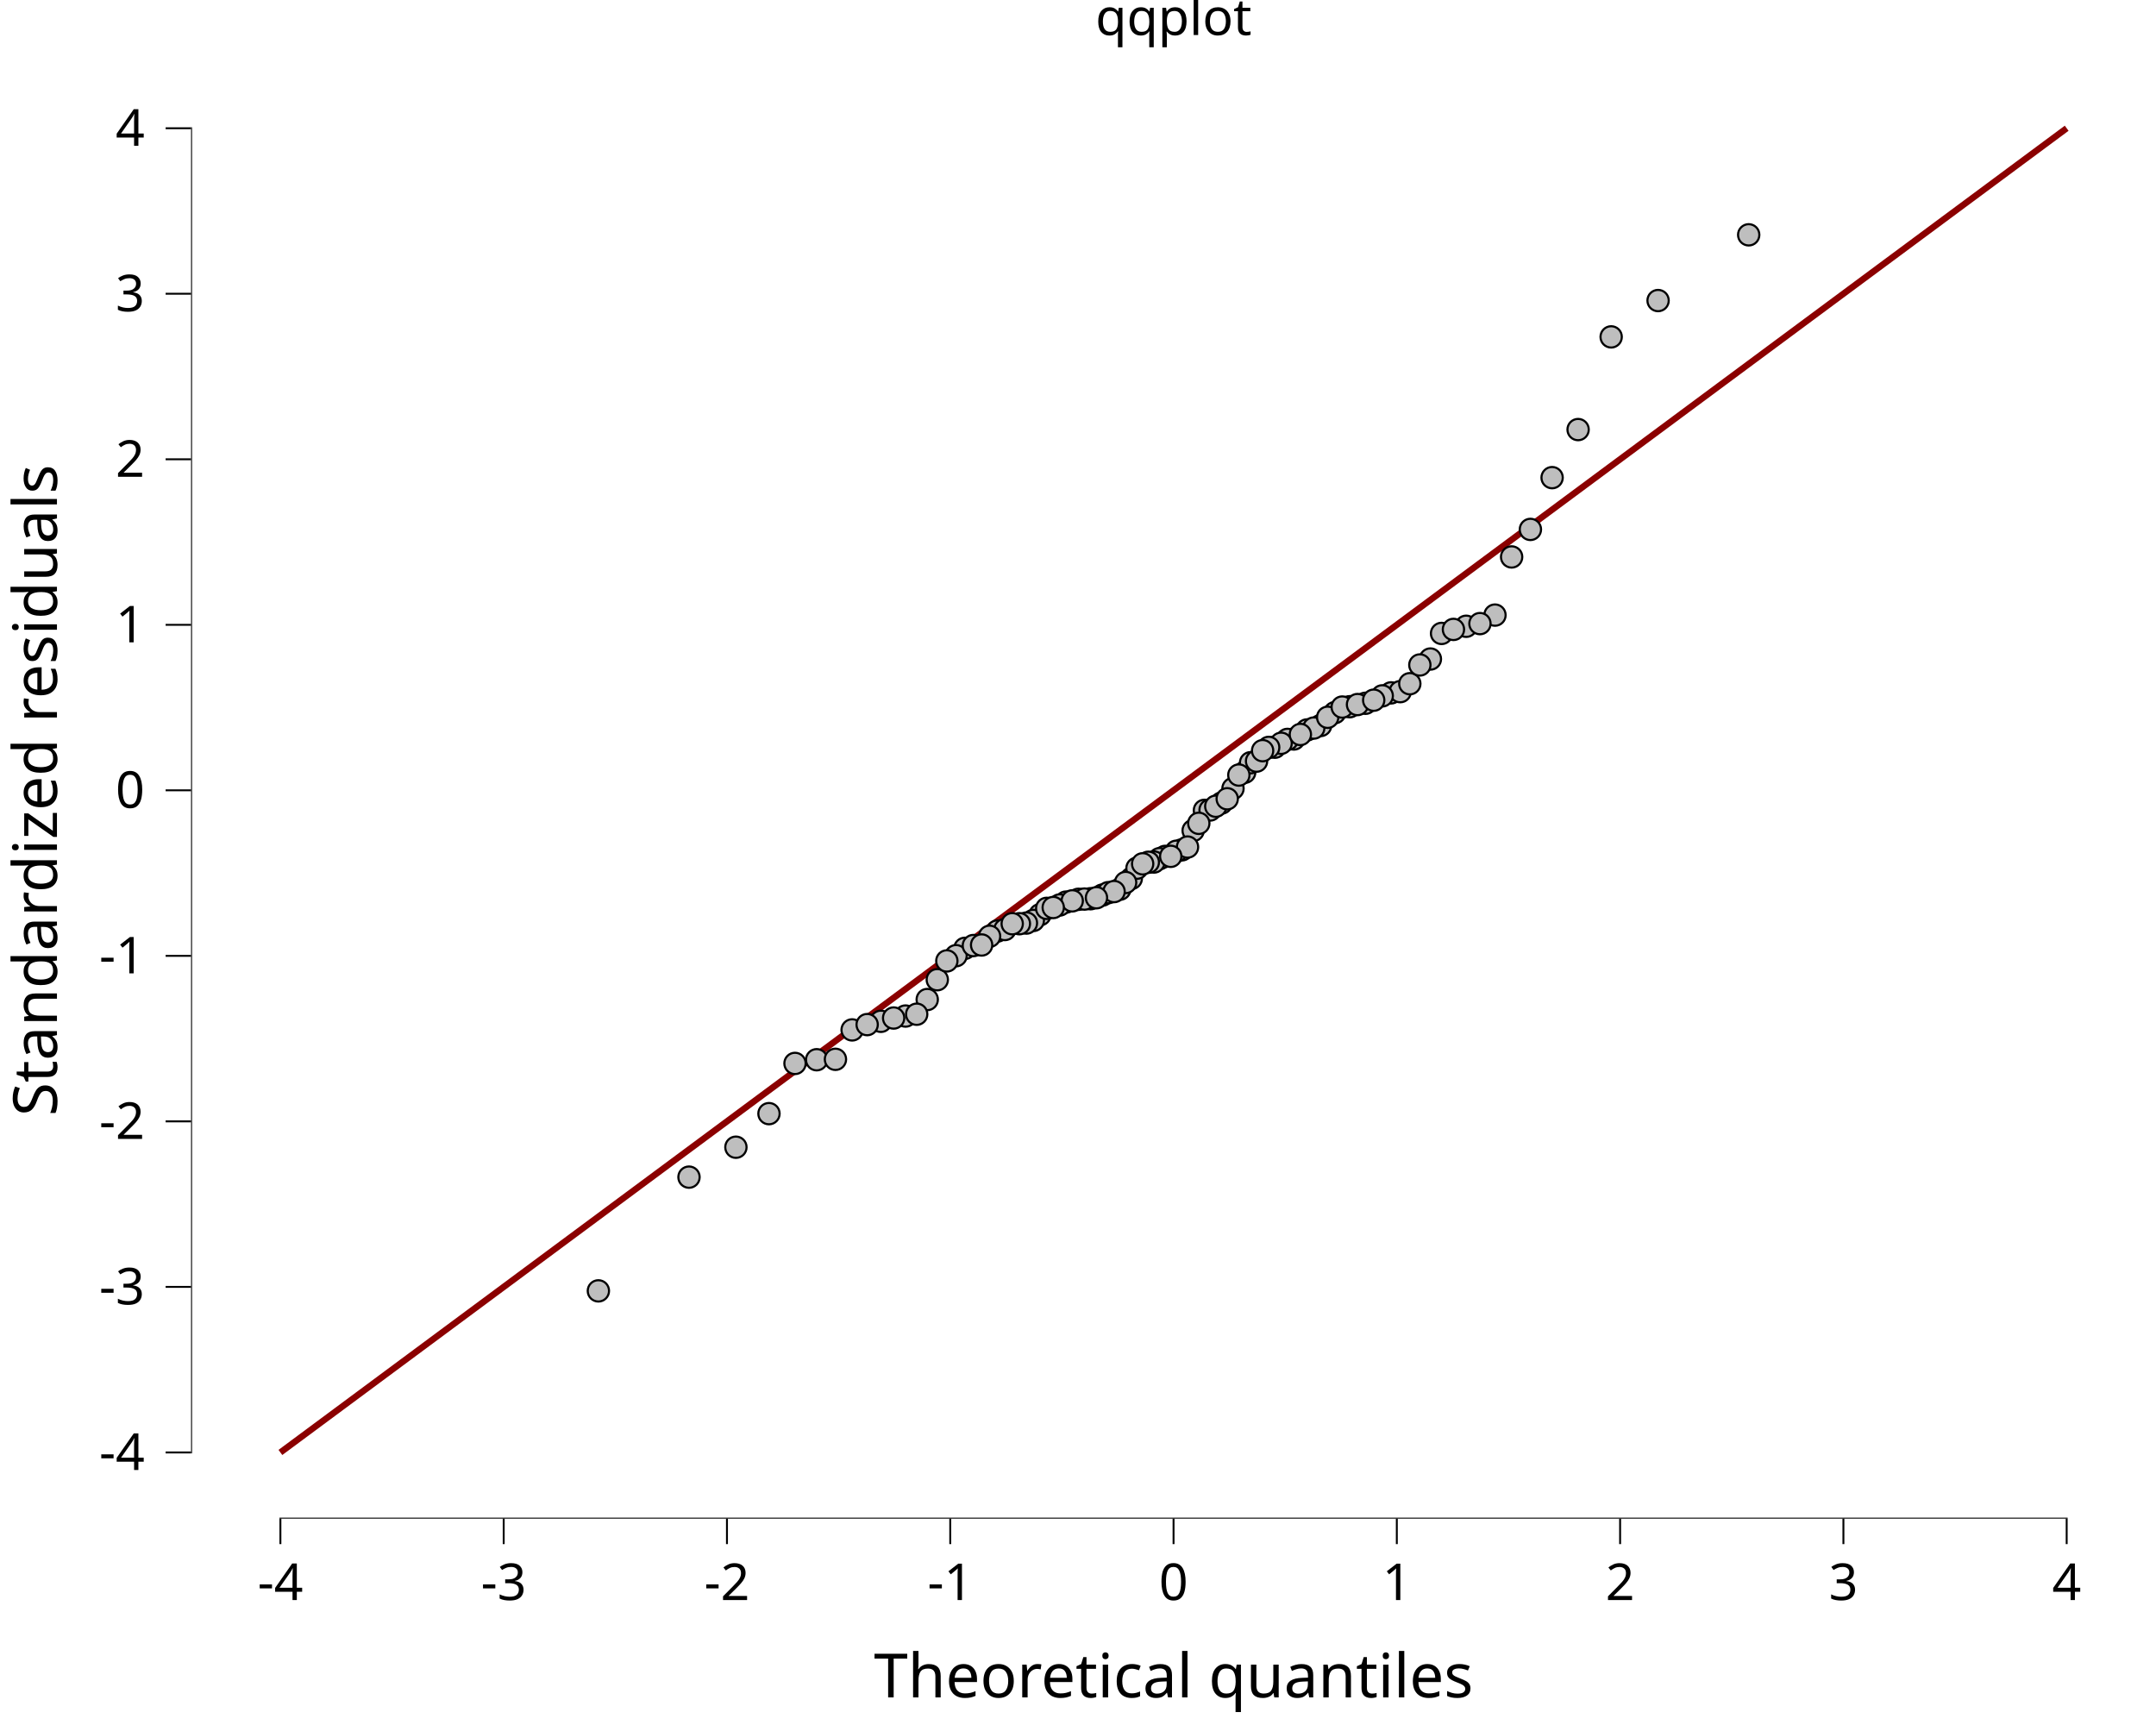
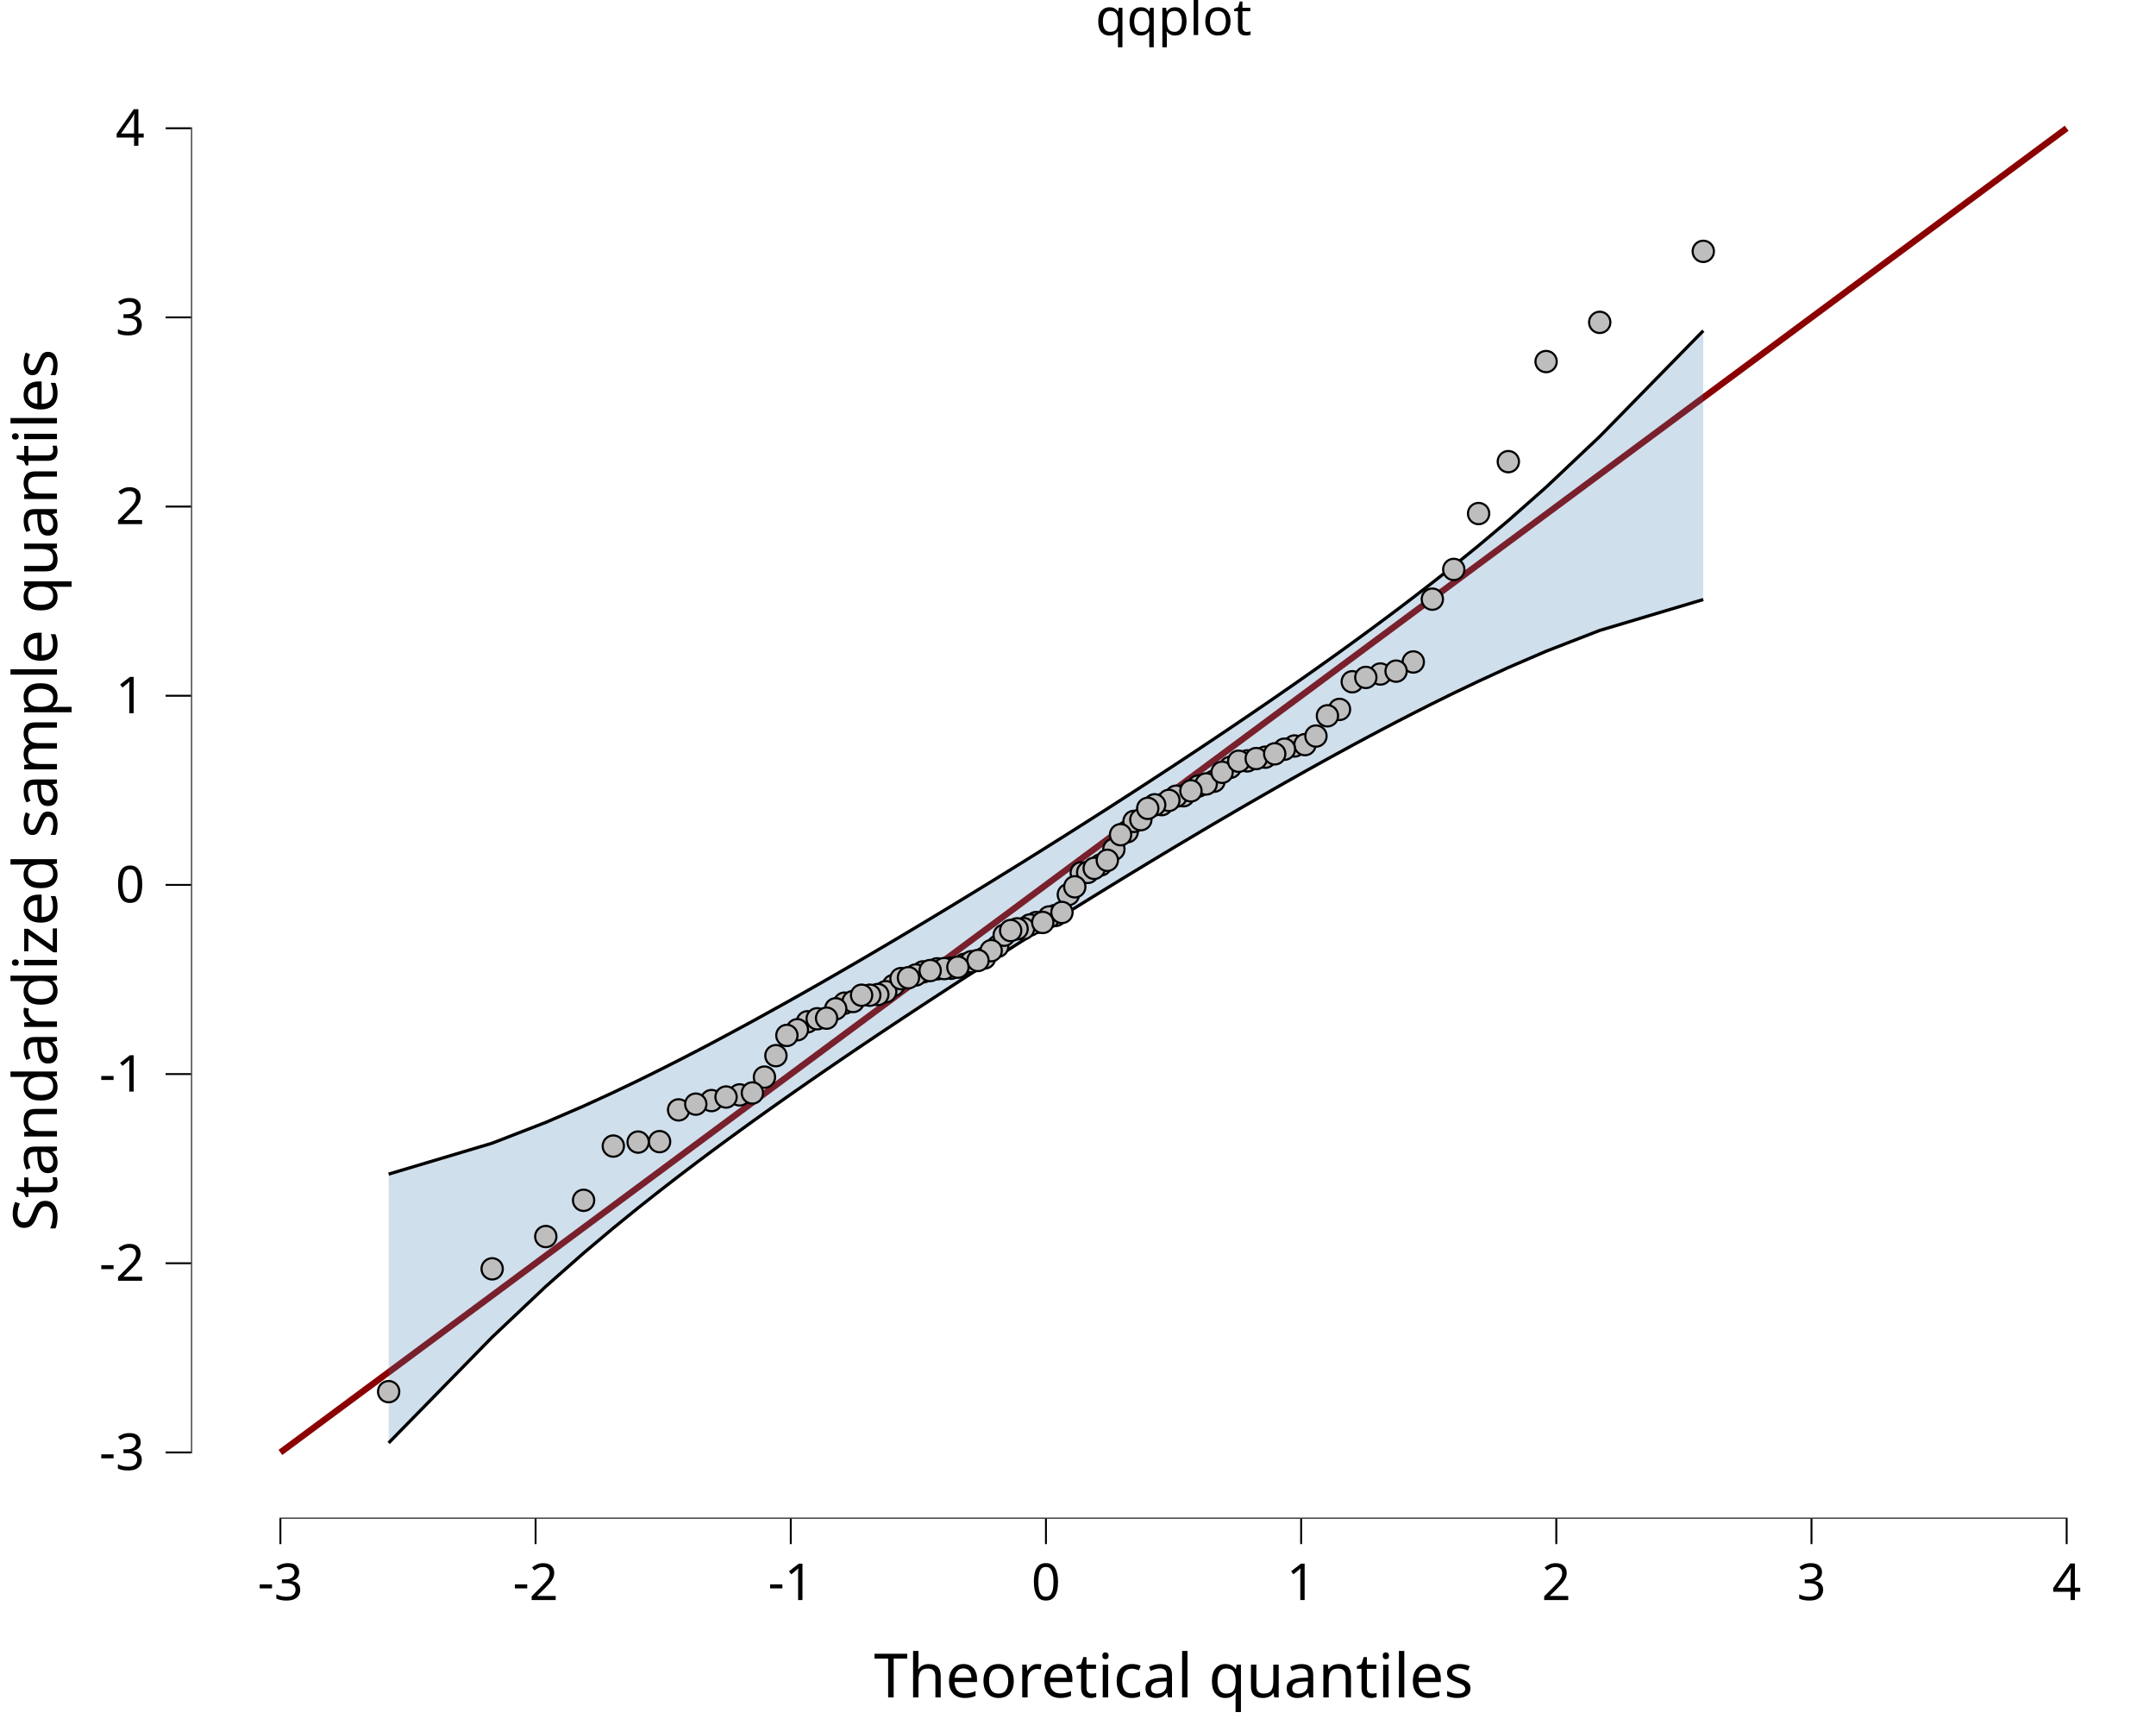
<svg xmlns="http://www.w3.org/2000/svg" class="svglite" data-engine-version="2.0" width="720.00pt" height="576.00pt" viewBox="0 0 720.00 576.00">
  <defs>
    <style type="text/css">
    .svglite line, .svglite polyline, .svglite polygon, .svglite path, .svglite rect, .svglite circle {
      fill: none;
      stroke: #000000;
      stroke-linecap: round;
      stroke-linejoin: round;
      stroke-miterlimit: 10.00;
    }
  </style>
  </defs>
  <rect width="100%" height="100%" style="stroke: none; fill: #FFFFFF;" />
  <defs>
    <clipPath id="cpMC4wMHw3MjAuMDB8MC4wMHw1NzYuMDA=">
      <rect x="0.00" y="0.00" width="720.00" height="576.00" />
    </clipPath>
  </defs>
  <g clip-path="url(#cpMC4wMHw3MjAuMDB8MC4wMHw1NzYuMDA=)">
    <rect x="0.00" y="0.00" width="720.00" height="576.00" style="stroke-width: 10.67; stroke: none;" />
  </g>
  <defs>
    <clipPath id="cpNjMuODF8NzIwLjAwfDIwLjcxfDUwNy4wOQ==">
      <rect x="63.81" y="20.71" width="656.19" height="486.39" />
    </clipPath>
  </defs>
  <g clip-path="url(#cpNjMuODF8NzIwLjAwfDIwLjcxfDUwNy4wOQ==)">
    <rect x="63.81" y="20.71" width="656.19" height="486.39" style="stroke-width: 10.67; stroke: none;" />
    <polyline points="93.64,484.99 690.17,42.82 " style="stroke-width: 2.13; stroke: #8B0000; stroke-linecap: butt;" />
-     <circle cx="489.63" cy="209.12" r="3.56" style="stroke-width: 0.71; fill: #BEBEBE;" />
-     <circle cx="256.80" cy="371.86" r="3.56" style="stroke-width: 0.71; fill: #BEBEBE;" />
-     <circle cx="511.08" cy="176.78" r="3.56" style="stroke-width: 0.71; fill: #BEBEBE;" />
-     <circle cx="481.41" cy="211.51" r="3.56" style="stroke-width: 0.71; fill: #BEBEBE;" />
-     <circle cx="377.80" cy="293.34" r="3.56" style="stroke-width: 0.71; fill: #BEBEBE;" />
-     <circle cx="302.40" cy="339.27" r="3.56" style="stroke-width: 0.71; fill: #BEBEBE;" />
-     <circle cx="364.18" cy="300.10" r="3.56" style="stroke-width: 0.71; fill: #BEBEBE;" />
-     <circle cx="347.33" cy="305.43" r="3.56" style="stroke-width: 0.71; fill: #BEBEBE;" />
-     <circle cx="432.09" cy="246.76" r="3.56" style="stroke-width: 0.71; fill: #BEBEBE;" />
-     <circle cx="355.99" cy="301.22" r="3.56" style="stroke-width: 0.71; fill: #BEBEBE;" />
-     <circle cx="436.48" cy="243.74" r="3.56" style="stroke-width: 0.71; fill: #BEBEBE;" />
-     <circle cx="456.01" cy="234.83" r="3.56" style="stroke-width: 0.71; fill: #BEBEBE;" />
-     <circle cx="322.22" cy="316.66" r="3.56" style="stroke-width: 0.71; fill: #BEBEBE;" />
-     <circle cx="389.10" cy="285.96" r="3.56" style="stroke-width: 0.71; fill: #BEBEBE;" />
-     <circle cx="230.09" cy="393.06" r="3.56" style="stroke-width: 0.71; fill: #BEBEBE;" />
-     <circle cx="368.15" cy="298.88" r="3.56" style="stroke-width: 0.71; fill: #BEBEBE;" />
-     <circle cx="464.54" cy="231.36" r="3.56" style="stroke-width: 0.71; fill: #BEBEBE;" />
-     <circle cx="441.03" cy="242.25" r="3.56" style="stroke-width: 0.71; fill: #BEBEBE;" />
-     <circle cx="309.65" cy="333.76" r="3.56" style="stroke-width: 0.71; fill: #BEBEBE;" />
-     <circle cx="499.25" cy="205.39" r="3.56" style="stroke-width: 0.71; fill: #BEBEBE;" />
-     <circle cx="333.06" cy="310.90" r="3.56" style="stroke-width: 0.71; fill: #BEBEBE;" />
-     <circle cx="394.71" cy="283.77" r="3.56" style="stroke-width: 0.71; fill: #BEBEBE;" />
-     <circle cx="415.67" cy="257.88" r="3.56" style="stroke-width: 0.71; fill: #BEBEBE;" />
-     <circle cx="411.76" cy="263.30" r="3.56" style="stroke-width: 0.71; fill: #BEBEBE;" />
-     <circle cx="538.05" cy="112.49" r="3.56" style="stroke-width: 0.71; fill: #BEBEBE;" />
-     <circle cx="373.98" cy="296.92" r="3.56" style="stroke-width: 0.71; fill: #BEBEBE;" />
-     <circle cx="379.70" cy="289.89" r="3.56" style="stroke-width: 0.71; fill: #BEBEBE;" />
-     <circle cx="284.57" cy="343.90" r="3.56" style="stroke-width: 0.71; fill: #BEBEBE;" />
-     <circle cx="450.75" cy="235.98" r="3.56" style="stroke-width: 0.71; fill: #BEBEBE;" />
-     <circle cx="429.94" cy="246.90" r="3.56" style="stroke-width: 0.71; fill: #BEBEBE;" />
-     <circle cx="294.18" cy="341.03" r="3.56" style="stroke-width: 0.71; fill: #BEBEBE;" />
-     <circle cx="392.84" cy="284.24" r="3.56" style="stroke-width: 0.71; fill: #BEBEBE;" />
-     <circle cx="477.68" cy="220.06" r="3.56" style="stroke-width: 0.71; fill: #BEBEBE;" />
-     <circle cx="467.61" cy="230.95" r="3.56" style="stroke-width: 0.71; fill: #BEBEBE;" />
-     <circle cx="375.90" cy="294.68" r="3.56" style="stroke-width: 0.71; fill: #BEBEBE;" />
-     <circle cx="470.81" cy="228.30" r="3.56" style="stroke-width: 0.71; fill: #BEBEBE;" />
-     <circle cx="398.46" cy="277.32" r="3.56" style="stroke-width: 0.71; fill: #BEBEBE;" />
-     <circle cx="504.81" cy="185.97" r="3.56" style="stroke-width: 0.71; fill: #BEBEBE;" />
-     <circle cx="396.58" cy="282.84" r="3.56" style="stroke-width: 0.71; fill: #BEBEBE;" />
-     <circle cx="370.10" cy="298.07" r="3.56" style="stroke-width: 0.71; fill: #BEBEBE;" />
-     <circle cx="353.87" cy="302.19" r="3.56" style="stroke-width: 0.71; fill: #BEBEBE;" />
-     <circle cx="289.59" cy="342.13" r="3.56" style="stroke-width: 0.71; fill: #BEBEBE;" />
-     <circle cx="345.08" cy="307.35" r="3.56" style="stroke-width: 0.71; fill: #BEBEBE;" />
-     <circle cx="335.58" cy="310.38" r="3.56" style="stroke-width: 0.71; fill: #BEBEBE;" />
-     <circle cx="319.27" cy="319.12" r="3.56" style="stroke-width: 0.71; fill: #BEBEBE;" />
-     <circle cx="494.23" cy="208.23" r="3.56" style="stroke-width: 0.71; fill: #BEBEBE;" />
-     <circle cx="372.05" cy="297.71" r="3.56" style="stroke-width: 0.71; fill: #BEBEBE;" />
-     <circle cx="445.78" cy="237.96" r="3.56" style="stroke-width: 0.71; fill: #BEBEBE;" />
-     <circle cx="199.83" cy="431.04" r="3.56" style="stroke-width: 0.71; fill: #BEBEBE;" />
-     <circle cx="417.64" cy="254.68" r="3.56" style="stroke-width: 0.71; fill: #BEBEBE;" />
-     <circle cx="360.13" cy="300.29" r="3.56" style="stroke-width: 0.71; fill: #BEBEBE;" />
-     <circle cx="265.49" cy="355.09" r="3.56" style="stroke-width: 0.71; fill: #BEBEBE;" />
-     <circle cx="474.16" cy="222.04" r="3.56" style="stroke-width: 0.71; fill: #BEBEBE;" />
-     <circle cx="387.23" cy="286.72" r="3.56" style="stroke-width: 0.71; fill: #BEBEBE;" />
-     <circle cx="583.98" cy="78.41" r="3.56" style="stroke-width: 0.71; fill: #BEBEBE;" />
-     <circle cx="362.16" cy="300.21" r="3.56" style="stroke-width: 0.71; fill: #BEBEBE;" />
-     <circle cx="425.74" cy="249.51" r="3.56" style="stroke-width: 0.71; fill: #BEBEBE;" />
-     <circle cx="413.71" cy="258.80" r="3.56" style="stroke-width: 0.71; fill: #BEBEBE;" />
-     <circle cx="407.92" cy="268.15" r="3.56" style="stroke-width: 0.71; fill: #BEBEBE;" />
-     <circle cx="427.83" cy="248.19" r="3.56" style="stroke-width: 0.71; fill: #BEBEBE;" />
-     <circle cx="485.38" cy="210.17" r="3.56" style="stroke-width: 0.71; fill: #BEBEBE;" />
-     <circle cx="298.43" cy="339.93" r="3.56" style="stroke-width: 0.71; fill: #BEBEBE;" />
-     <circle cx="272.73" cy="353.86" r="3.56" style="stroke-width: 0.71; fill: #BEBEBE;" />
-     <circle cx="527.01" cy="143.44" r="3.56" style="stroke-width: 0.71; fill: #BEBEBE;" />
-     <circle cx="438.73" cy="243.11" r="3.56" style="stroke-width: 0.71; fill: #BEBEBE;" />
-     <circle cx="313.01" cy="327.14" r="3.56" style="stroke-width: 0.71; fill: #BEBEBE;" />
-     <circle cx="518.33" cy="159.49" r="3.56" style="stroke-width: 0.71; fill: #BEBEBE;" />
-     <circle cx="419.63" cy="254.15" r="3.56" style="stroke-width: 0.71; fill: #BEBEBE;" />
-     <circle cx="358.07" cy="300.81" r="3.56" style="stroke-width: 0.71; fill: #BEBEBE;" />
-     <circle cx="461.60" cy="232.36" r="3.56" style="stroke-width: 0.71; fill: #BEBEBE;" />
-     <circle cx="330.47" cy="312.64" r="3.56" style="stroke-width: 0.71; fill: #BEBEBE;" />
-     <circle cx="342.78" cy="308.22" r="3.56" style="stroke-width: 0.71; fill: #BEBEBE;" />
-     <circle cx="402.22" cy="270.59" r="3.56" style="stroke-width: 0.71; fill: #BEBEBE;" />
-     <circle cx="325.06" cy="315.73" r="3.56" style="stroke-width: 0.71; fill: #BEBEBE;" />
-     <circle cx="245.76" cy="383.07" r="3.56" style="stroke-width: 0.71; fill: #BEBEBE;" />
-     <circle cx="443.38" cy="239.51" r="3.56" style="stroke-width: 0.71; fill: #BEBEBE;" />
-     <circle cx="349.55" cy="303.31" r="3.56" style="stroke-width: 0.71; fill: #BEBEBE;" />
-     <circle cx="448.24" cy="236.09" r="3.56" style="stroke-width: 0.71; fill: #BEBEBE;" />
-     <circle cx="306.13" cy="338.66" r="3.56" style="stroke-width: 0.71; fill: #BEBEBE;" />
-     <circle cx="423.68" cy="249.57" r="3.56" style="stroke-width: 0.71; fill: #BEBEBE;" />
-     <circle cx="327.81" cy="315.54" r="3.56" style="stroke-width: 0.71; fill: #BEBEBE;" />
-     <circle cx="453.34" cy="235.26" r="3.56" style="stroke-width: 0.71; fill: #BEBEBE;" />
-     <circle cx="553.72" cy="100.36" r="3.56" style="stroke-width: 0.71; fill: #BEBEBE;" />
-     <circle cx="404.11" cy="270.47" r="3.56" style="stroke-width: 0.71; fill: #BEBEBE;" />
-     <circle cx="340.43" cy="308.44" r="3.56" style="stroke-width: 0.71; fill: #BEBEBE;" />
-     <circle cx="406.01" cy="269.21" r="3.56" style="stroke-width: 0.71; fill: #BEBEBE;" />
-     <circle cx="421.65" cy="250.66" r="3.56" style="stroke-width: 0.71; fill: #BEBEBE;" />
-     <circle cx="400.34" cy="274.92" r="3.56" style="stroke-width: 0.71; fill: #BEBEBE;" />
-     <circle cx="338.03" cy="308.45" r="3.56" style="stroke-width: 0.71; fill: #BEBEBE;" />
-     <circle cx="351.73" cy="303.03" r="3.56" style="stroke-width: 0.71; fill: #BEBEBE;" />
-     <circle cx="279.00" cy="353.72" r="3.56" style="stroke-width: 0.71; fill: #BEBEBE;" />
-     <circle cx="366.17" cy="299.77" r="3.56" style="stroke-width: 0.71; fill: #BEBEBE;" />
-     <circle cx="409.83" cy="266.72" r="3.56" style="stroke-width: 0.71; fill: #BEBEBE;" />
-     <circle cx="385.36" cy="287.84" r="3.56" style="stroke-width: 0.71; fill: #BEBEBE;" />
-     <circle cx="390.97" cy="285.94" r="3.56" style="stroke-width: 0.71; fill: #BEBEBE;" />
-     <circle cx="434.26" cy="245.25" r="3.56" style="stroke-width: 0.71; fill: #BEBEBE;" />
-     <circle cx="383.48" cy="287.92" r="3.56" style="stroke-width: 0.71; fill: #BEBEBE;" />
-     <circle cx="381.59" cy="288.44" r="3.56" style="stroke-width: 0.71; fill: #BEBEBE;" />
-     <circle cx="316.20" cy="320.87" r="3.56" style="stroke-width: 0.71; fill: #BEBEBE;" />
-     <circle cx="458.75" cy="233.80" r="3.56" style="stroke-width: 0.71; fill: #BEBEBE;" />
+     <polygon points="129.79,392.05 164.36,381.72 182.27,374.77 194.89,369.33 204.82,364.78 213.10,360.82 220.27,357.28 226.62,354.07 232.36,351.11 237.61,348.36 242.47,345.77 247.00,343.33 251.26,341.02 255.29,338.80 259.12,336.68 262.78,334.65 266.28,332.68 269.65,330.77 272.90,328.93 276.04,327.13 279.09,325.38 282.04,323.67 284.92,322.01 287.73,320.37 290.47,318.77 293.15,317.19 295.78,315.64 298.36,314.12 300.89,312.62 303.38,311.14 305.83,309.67 308.24,308.23 310.63,306.80 312.98,305.38 315.31,303.97 317.61,302.58 319.89,301.20 322.14,299.82 324.38,298.46 326.60,297.10 328.81,295.75 331.00,294.40 333.18,293.05 335.35,291.71 337.51,290.38 339.66,289.04 341.81,287.71 343.95,286.37 346.09,285.04 348.23,283.70 350.36,282.36 352.50,281.01 354.64,279.67 356.78,278.31 358.93,276.95 361.08,275.59 363.24,274.22 365.41,272.83 367.59,271.44 369.79,270.04 371.99,268.62 374.21,267.19 376.45,265.75 378.71,264.29 380.99,262.81 383.29,261.32 385.61,259.80 387.97,258.26 390.35,256.70 392.76,255.12 395.22,253.50 397.71,251.85 400.24,250.18 402.81,248.46 405.44,246.71 408.12,244.91 410.87,243.06 413.67,241.17 416.55,239.22 419.51,237.20 422.55,235.12 425.69,232.96 428.94,230.71 432.31,228.37 435.81,225.92 439.47,223.34 443.30,220.62 447.33,217.74 451.59,214.66 456.12,211.35 460.98,207.76 466.23,203.84 471.97,199.48 478.33,194.57 485.49,188.91 493.78,182.18 503.71,173.82 516.32,162.68 534.23,145.75 568.81,110.43 568.81,200.19 534.23,210.51 516.32,217.46 503.71,222.90 493.78,227.46 485.49,231.42 478.33,234.96 471.97,238.17 466.23,241.13 460.98,243.88 456.12,246.46 451.59,248.90 447.33,251.22 443.30,253.43 439.47,255.55 435.81,257.59 432.31,259.56 428.94,261.46 425.69,263.31 422.55,265.11 419.51,266.86 416.55,268.56 413.67,270.23 410.87,271.87 408.12,273.47 405.44,275.04 402.81,276.59 400.24,278.12 397.71,279.62 395.22,281.10 392.76,282.56 390.35,284.01 387.97,285.44 385.61,286.86 383.29,288.26 380.99,289.66 378.71,291.04 376.45,292.41 374.21,293.78 371.99,295.14 369.79,296.49 367.59,297.84 365.41,299.18 363.24,300.52 361.08,301.86 358.93,303.20 356.78,304.53 354.64,305.87 352.50,307.20 350.36,308.54 348.23,309.88 346.09,311.22 343.95,312.57 341.81,313.92 339.66,315.28 337.51,316.65 335.35,318.02 333.18,319.41 331.00,320.80 328.81,322.20 326.60,323.62 324.38,325.05 322.14,326.49 319.89,327.95 317.61,329.42 315.31,330.92 312.98,332.44 310.63,333.97 308.24,335.53 305.83,337.12 303.38,338.74 300.89,340.38 298.36,342.06 295.78,343.78 293.15,345.53 290.47,347.33 287.73,349.17 284.92,351.07 282.04,353.02 279.09,355.04 276.04,357.12 272.90,359.28 269.65,361.53 266.28,363.87 262.78,366.32 259.12,368.90 255.29,371.62 251.26,374.50 247.00,377.58 242.47,380.89 237.61,384.47 232.36,388.40 226.62,392.76 220.27,397.67 213.10,403.33 204.82,410.06 194.89,418.42 182.27,429.56 164.36,446.49 129.79,481.81 " style="stroke-width: 0.00; stroke: none; stroke-linecap: butt; fill: #4682B4; fill-opacity: 0.25;" />
+     <polyline points="129.79,392.05 164.36,381.72 182.27,374.77 194.89,369.33 204.82,364.78 213.10,360.82 220.27,357.28 226.62,354.07 232.36,351.11 237.61,348.36 242.47,345.77 247.00,343.33 251.26,341.02 255.29,338.80 259.12,336.68 262.78,334.65 266.28,332.68 269.65,330.77 272.90,328.93 276.04,327.13 279.09,325.38 282.04,323.67 284.92,322.01 287.73,320.37 290.47,318.77 293.15,317.19 295.78,315.64 298.36,314.12 300.89,312.62 303.38,311.14 305.83,309.67 308.24,308.23 310.63,306.80 312.98,305.38 315.31,303.97 317.61,302.58 319.89,301.20 322.14,299.82 324.38,298.46 326.60,297.10 328.81,295.75 331.00,294.40 333.18,293.05 335.35,291.71 337.51,290.38 339.66,289.04 341.81,287.71 343.95,286.37 346.09,285.04 348.23,283.70 350.36,282.36 352.50,281.01 354.64,279.67 356.78,278.31 358.93,276.95 361.08,275.59 363.24,274.22 365.41,272.83 367.59,271.44 369.79,270.04 371.99,268.62 374.21,267.19 376.45,265.75 378.71,264.29 380.99,262.81 383.29,261.32 385.61,259.80 387.97,258.26 390.35,256.70 392.76,255.12 395.22,253.50 397.71,251.85 400.24,250.18 402.81,248.46 405.44,246.71 408.12,244.91 410.87,243.06 413.67,241.17 416.55,239.22 419.51,237.20 422.55,235.12 425.69,232.96 428.94,230.71 432.31,228.37 435.81,225.92 439.47,223.34 443.30,220.62 447.33,217.74 451.59,214.66 456.12,211.35 460.98,207.76 466.23,203.84 471.97,199.48 478.33,194.57 485.49,188.91 493.78,182.18 503.71,173.82 516.32,162.68 534.23,145.75 568.81,110.43 " style="stroke-width: 1.07; stroke-linecap: butt;" />
+     <polyline points="568.81,200.19 534.23,210.51 516.32,217.46 503.71,222.90 493.78,227.46 485.49,231.42 478.33,234.96 471.97,238.17 466.23,241.13 460.98,243.88 456.12,246.46 451.59,248.90 447.33,251.22 443.30,253.43 439.47,255.55 435.81,257.59 432.31,259.56 428.94,261.46 425.69,263.31 422.55,265.11 419.51,266.86 416.55,268.56 413.67,270.23 410.87,271.87 408.12,273.47 405.44,275.04 402.81,276.59 400.24,278.12 397.71,279.62 395.22,281.10 392.76,282.56 390.35,284.01 387.97,285.44 385.61,286.86 383.29,288.26 380.99,289.66 378.71,291.04 376.45,292.41 374.21,293.78 371.99,295.14 369.79,296.49 367.59,297.84 365.41,299.18 363.24,300.52 361.08,301.86 358.93,303.20 356.78,304.53 354.64,305.87 352.50,307.20 350.36,308.54 348.23,309.88 346.09,311.22 343.95,312.57 341.81,313.92 339.66,315.28 337.51,316.65 335.35,318.02 333.18,319.41 331.00,320.80 328.81,322.20 326.60,323.62 324.38,325.05 322.14,326.49 319.89,327.95 317.61,329.42 315.31,330.92 312.98,332.44 310.63,333.97 308.24,335.53 305.83,337.12 303.38,338.74 300.89,340.38 298.36,342.06 295.78,343.78 293.15,345.53 290.47,347.33 287.73,349.17 284.92,351.07 282.04,353.02 279.09,355.04 276.04,357.12 272.90,359.28 269.65,361.53 266.28,363.87 262.78,366.32 259.12,368.90 255.29,371.62 251.26,374.50 247.00,377.58 242.47,380.89 237.61,384.47 232.36,388.40 226.62,392.76 220.27,397.67 213.10,403.33 204.82,410.06 194.89,418.42 182.27,429.56 164.36,446.49 129.79,481.81 " style="stroke-width: 1.07; stroke-linecap: butt;" />
+     <circle cx="460.98" cy="225.06" r="3.56" style="stroke-width: 0.71; fill: #BEBEBE;" />
+     <circle cx="194.89" cy="400.80" r="3.56" style="stroke-width: 0.71; fill: #BEBEBE;" />
+     <circle cx="485.49" cy="190.14" r="3.56" style="stroke-width: 0.71; fill: #BEBEBE;" />
+     <circle cx="451.59" cy="227.65" r="3.56" style="stroke-width: 0.71; fill: #BEBEBE;" />
+     <circle cx="333.18" cy="316.00" r="3.56" style="stroke-width: 0.71; fill: #BEBEBE;" />
+     <circle cx="247.00" cy="365.60" r="3.56" style="stroke-width: 0.71; fill: #BEBEBE;" />
+     <circle cx="317.61" cy="323.31" r="3.56" style="stroke-width: 0.71; fill: #BEBEBE;" />
+     <circle cx="298.36" cy="329.07" r="3.56" style="stroke-width: 0.71; fill: #BEBEBE;" />
+     <circle cx="395.22" cy="265.71" r="3.56" style="stroke-width: 0.71; fill: #BEBEBE;" />
+     <circle cx="308.24" cy="324.52" r="3.56" style="stroke-width: 0.71; fill: #BEBEBE;" />
+     <circle cx="400.24" cy="262.45" r="3.56" style="stroke-width: 0.71; fill: #BEBEBE;" />
+     <circle cx="422.55" cy="252.83" r="3.56" style="stroke-width: 0.71; fill: #BEBEBE;" />
+     <circle cx="269.65" cy="341.19" r="3.56" style="stroke-width: 0.71; fill: #BEBEBE;" />
+     <circle cx="346.09" cy="308.04" r="3.56" style="stroke-width: 0.71; fill: #BEBEBE;" />
+     <circle cx="164.36" cy="423.68" r="3.56" style="stroke-width: 0.71; fill: #BEBEBE;" />
+     <circle cx="322.14" cy="321.99" r="3.56" style="stroke-width: 0.71; fill: #BEBEBE;" />
+     <circle cx="432.31" cy="249.09" r="3.56" style="stroke-width: 0.71; fill: #BEBEBE;" />
+     <circle cx="405.44" cy="260.84" r="3.56" style="stroke-width: 0.71; fill: #BEBEBE;" />
+     <circle cx="255.29" cy="359.66" r="3.56" style="stroke-width: 0.71; fill: #BEBEBE;" />
+     <circle cx="471.97" cy="221.04" r="3.56" style="stroke-width: 0.71; fill: #BEBEBE;" />
+     <circle cx="282.04" cy="334.96" r="3.56" style="stroke-width: 0.71; fill: #BEBEBE;" />
+     <circle cx="352.50" cy="305.68" r="3.56" style="stroke-width: 0.71; fill: #BEBEBE;" />
+     <circle cx="376.45" cy="277.72" r="3.56" style="stroke-width: 0.71; fill: #BEBEBE;" />
+     <circle cx="371.99" cy="283.57" r="3.56" style="stroke-width: 0.71; fill: #BEBEBE;" />
+     <circle cx="516.32" cy="120.73" r="3.56" style="stroke-width: 0.71; fill: #BEBEBE;" />
+     <circle cx="328.81" cy="319.87" r="3.56" style="stroke-width: 0.71; fill: #BEBEBE;" />
+     <circle cx="335.35" cy="312.28" r="3.56" style="stroke-width: 0.71; fill: #BEBEBE;" />
+     <circle cx="226.62" cy="370.60" r="3.56" style="stroke-width: 0.71; fill: #BEBEBE;" />
+     <circle cx="416.55" cy="254.07" r="3.56" style="stroke-width: 0.71; fill: #BEBEBE;" />
+     <circle cx="392.76" cy="265.87" r="3.56" style="stroke-width: 0.71; fill: #BEBEBE;" />
+     <circle cx="237.61" cy="367.50" r="3.56" style="stroke-width: 0.71; fill: #BEBEBE;" />
+     <circle cx="350.36" cy="306.18" r="3.56" style="stroke-width: 0.71; fill: #BEBEBE;" />
+     <circle cx="447.33" cy="236.88" r="3.56" style="stroke-width: 0.71; fill: #BEBEBE;" />
+     <circle cx="435.81" cy="248.64" r="3.56" style="stroke-width: 0.71; fill: #BEBEBE;" />
+     <circle cx="331.00" cy="317.45" r="3.56" style="stroke-width: 0.71; fill: #BEBEBE;" />
+     <circle cx="439.47" cy="245.78" r="3.56" style="stroke-width: 0.71; fill: #BEBEBE;" />
+     <circle cx="356.78" cy="298.71" r="3.56" style="stroke-width: 0.71; fill: #BEBEBE;" />
+     <circle cx="478.33" cy="200.07" r="3.56" style="stroke-width: 0.71; fill: #BEBEBE;" />
+     <circle cx="354.64" cy="304.68" r="3.56" style="stroke-width: 0.71; fill: #BEBEBE;" />
+     <circle cx="324.38" cy="321.12" r="3.56" style="stroke-width: 0.71; fill: #BEBEBE;" />
+     <circle cx="305.83" cy="325.56" r="3.56" style="stroke-width: 0.71; fill: #BEBEBE;" />
+     <circle cx="232.36" cy="368.69" r="3.56" style="stroke-width: 0.71; fill: #BEBEBE;" />
+     <circle cx="295.78" cy="331.14" r="3.56" style="stroke-width: 0.71; fill: #BEBEBE;" />
+     <circle cx="284.92" cy="334.41" r="3.56" style="stroke-width: 0.71; fill: #BEBEBE;" />
+     <circle cx="266.28" cy="343.84" r="3.56" style="stroke-width: 0.71; fill: #BEBEBE;" />
+     <circle cx="466.23" cy="224.10" r="3.56" style="stroke-width: 0.71; fill: #BEBEBE;" />
+     <circle cx="326.60" cy="320.72" r="3.56" style="stroke-width: 0.71; fill: #BEBEBE;" />
+     <circle cx="410.87" cy="256.21" r="3.56" style="stroke-width: 0.71; fill: #BEBEBE;" />
+     <circle cx="129.79" cy="464.69" r="3.56" style="stroke-width: 0.71; fill: #BEBEBE;" />
+     <circle cx="378.71" cy="274.27" r="3.56" style="stroke-width: 0.71; fill: #BEBEBE;" />
+     <circle cx="312.98" cy="323.51" r="3.56" style="stroke-width: 0.71; fill: #BEBEBE;" />
+     <circle cx="204.82" cy="382.69" r="3.56" style="stroke-width: 0.71; fill: #BEBEBE;" />
+     <circle cx="443.30" cy="239.02" r="3.56" style="stroke-width: 0.71; fill: #BEBEBE;" />
+     <circle cx="343.95" cy="308.86" r="3.56" style="stroke-width: 0.71; fill: #BEBEBE;" />
+     <circle cx="568.81" cy="83.93" r="3.56" style="stroke-width: 0.71; fill: #BEBEBE;" />
+     <circle cx="315.31" cy="323.43" r="3.56" style="stroke-width: 0.71; fill: #BEBEBE;" />
+     <circle cx="387.97" cy="268.68" r="3.56" style="stroke-width: 0.71; fill: #BEBEBE;" />
+     <circle cx="374.21" cy="278.72" r="3.56" style="stroke-width: 0.71; fill: #BEBEBE;" />
+     <circle cx="367.59" cy="288.80" r="3.56" style="stroke-width: 0.71; fill: #BEBEBE;" />
+     <circle cx="390.35" cy="267.26" r="3.56" style="stroke-width: 0.71; fill: #BEBEBE;" />
+     <circle cx="456.12" cy="226.20" r="3.56" style="stroke-width: 0.71; fill: #BEBEBE;" />
+     <circle cx="242.47" cy="366.31" r="3.56" style="stroke-width: 0.71; fill: #BEBEBE;" />
+     <circle cx="213.10" cy="381.36" r="3.56" style="stroke-width: 0.71; fill: #BEBEBE;" />
+     <circle cx="503.71" cy="154.15" r="3.56" style="stroke-width: 0.71; fill: #BEBEBE;" />
+     <circle cx="402.81" cy="261.77" r="3.56" style="stroke-width: 0.71; fill: #BEBEBE;" />
+     <circle cx="259.12" cy="352.50" r="3.56" style="stroke-width: 0.71; fill: #BEBEBE;" />
+     <circle cx="493.78" cy="171.48" r="3.56" style="stroke-width: 0.71; fill: #BEBEBE;" />
+     <circle cx="380.99" cy="273.69" r="3.56" style="stroke-width: 0.71; fill: #BEBEBE;" />
+     <circle cx="310.63" cy="324.08" r="3.56" style="stroke-width: 0.71; fill: #BEBEBE;" />
+     <circle cx="428.94" cy="250.16" r="3.56" style="stroke-width: 0.71; fill: #BEBEBE;" />
+     <circle cx="279.09" cy="336.85" r="3.56" style="stroke-width: 0.71; fill: #BEBEBE;" />
+     <circle cx="293.15" cy="332.08" r="3.56" style="stroke-width: 0.71; fill: #BEBEBE;" />
+     <circle cx="361.08" cy="291.44" r="3.56" style="stroke-width: 0.71; fill: #BEBEBE;" />
+     <circle cx="272.90" cy="340.18" r="3.56" style="stroke-width: 0.71; fill: #BEBEBE;" />
+     <circle cx="182.27" cy="412.90" r="3.56" style="stroke-width: 0.71; fill: #BEBEBE;" />
+     <circle cx="408.12" cy="257.88" r="3.56" style="stroke-width: 0.71; fill: #BEBEBE;" />
+     <circle cx="300.89" cy="326.77" r="3.56" style="stroke-width: 0.71; fill: #BEBEBE;" />
+     <circle cx="413.67" cy="254.19" r="3.56" style="stroke-width: 0.71; fill: #BEBEBE;" />
+     <circle cx="251.26" cy="364.95" r="3.56" style="stroke-width: 0.71; fill: #BEBEBE;" />
+     <circle cx="385.61" cy="268.74" r="3.56" style="stroke-width: 0.71; fill: #BEBEBE;" />
+     <circle cx="276.04" cy="339.98" r="3.56" style="stroke-width: 0.71; fill: #BEBEBE;" />
+     <circle cx="419.51" cy="253.30" r="3.56" style="stroke-width: 0.71; fill: #BEBEBE;" />
+     <circle cx="534.23" cy="107.64" r="3.56" style="stroke-width: 0.71; fill: #BEBEBE;" />
+     <circle cx="363.24" cy="291.31" r="3.56" style="stroke-width: 0.71; fill: #BEBEBE;" />
+     <circle cx="290.47" cy="332.31" r="3.56" style="stroke-width: 0.71; fill: #BEBEBE;" />
+     <circle cx="365.41" cy="289.95" r="3.56" style="stroke-width: 0.71; fill: #BEBEBE;" />
+     <circle cx="383.29" cy="269.92" r="3.56" style="stroke-width: 0.71; fill: #BEBEBE;" />
+     <circle cx="358.93" cy="296.12" r="3.56" style="stroke-width: 0.71; fill: #BEBEBE;" />
+     <circle cx="287.73" cy="332.32" r="3.56" style="stroke-width: 0.71; fill: #BEBEBE;" />
+     <circle cx="303.38" cy="326.47" r="3.56" style="stroke-width: 0.71; fill: #BEBEBE;" />
+     <circle cx="220.27" cy="381.21" r="3.56" style="stroke-width: 0.71; fill: #BEBEBE;" />
+     <circle cx="319.89" cy="322.95" r="3.56" style="stroke-width: 0.71; fill: #BEBEBE;" />
+     <circle cx="369.79" cy="287.27" r="3.56" style="stroke-width: 0.71; fill: #BEBEBE;" />
+     <circle cx="341.81" cy="310.06" r="3.56" style="stroke-width: 0.71; fill: #BEBEBE;" />
+     <circle cx="348.23" cy="308.02" r="3.56" style="stroke-width: 0.71; fill: #BEBEBE;" />
+     <circle cx="397.71" cy="264.08" r="3.56" style="stroke-width: 0.71; fill: #BEBEBE;" />
+     <circle cx="339.66" cy="310.15" r="3.56" style="stroke-width: 0.71; fill: #BEBEBE;" />
+     <circle cx="337.51" cy="310.72" r="3.56" style="stroke-width: 0.71; fill: #BEBEBE;" />
+     <circle cx="262.78" cy="345.74" r="3.56" style="stroke-width: 0.71; fill: #BEBEBE;" />
+     <circle cx="425.69" cy="251.72" r="3.56" style="stroke-width: 0.71; fill: #BEBEBE;" />
    <line x1="93.32" y1="507.09" x2="690.49" y2="507.09" style="stroke-width: 0.64; stroke-linecap: butt;" />
    <line x1="63.81" y1="485.30" x2="63.81" y2="42.50" style="stroke-width: 0.64; stroke-linecap: butt;" />
    <rect x="63.81" y="20.71" width="656.19" height="486.39" style="stroke-width: 0.00; stroke: none;" />
  </g>
  <g clip-path="url(#cpMC4wMHw3MjAuMDB8MC4wMHw1NzYuMDA=)">
    <polyline points="63.81,507.09 63.81,20.71 " style="stroke-width: 0.00; stroke: none; stroke-linecap: butt;" />
-     <text x="48.33" y="490.84" text-anchor="end" style="font-size: 17.00px; font-family: sans;" textLength="15.12px" lengthAdjust="spacingAndGlyphs">-4</text>
-     <text x="48.33" y="435.56" text-anchor="end" style="font-size: 17.00px; font-family: sans;" textLength="15.12px" lengthAdjust="spacingAndGlyphs">-3</text>
-     <text x="48.33" y="380.29" text-anchor="end" style="font-size: 17.00px; font-family: sans;" textLength="15.12px" lengthAdjust="spacingAndGlyphs">-2</text>
-     <text x="48.33" y="325.02" text-anchor="end" style="font-size: 17.00px; font-family: sans;" textLength="15.12px" lengthAdjust="spacingAndGlyphs">-1</text>
-     <text x="48.33" y="269.75" text-anchor="end" style="font-size: 17.00px; font-family: sans;" textLength="9.46px" lengthAdjust="spacingAndGlyphs">0</text>
-     <text x="48.33" y="214.48" text-anchor="end" style="font-size: 17.00px; font-family: sans;" textLength="9.46px" lengthAdjust="spacingAndGlyphs">1</text>
-     <text x="48.33" y="159.21" text-anchor="end" style="font-size: 17.00px; font-family: sans;" textLength="9.46px" lengthAdjust="spacingAndGlyphs">2</text>
-     <text x="48.33" y="103.94" text-anchor="end" style="font-size: 17.00px; font-family: sans;" textLength="9.46px" lengthAdjust="spacingAndGlyphs">3</text>
+     <text x="48.33" y="490.84" text-anchor="end" style="font-size: 17.00px; font-family: sans;" textLength="15.12px" lengthAdjust="spacingAndGlyphs">-3</text>
+     <text x="48.33" y="427.67" text-anchor="end" style="font-size: 17.00px; font-family: sans;" textLength="15.12px" lengthAdjust="spacingAndGlyphs">-2</text>
+     <text x="48.33" y="364.50" text-anchor="end" style="font-size: 17.00px; font-family: sans;" textLength="15.12px" lengthAdjust="spacingAndGlyphs">-1</text>
+     <text x="48.33" y="301.33" text-anchor="end" style="font-size: 17.00px; font-family: sans;" textLength="9.46px" lengthAdjust="spacingAndGlyphs">0</text>
+     <text x="48.33" y="238.17" text-anchor="end" style="font-size: 17.00px; font-family: sans;" textLength="9.46px" lengthAdjust="spacingAndGlyphs">1</text>
+     <text x="48.33" y="175.00" text-anchor="end" style="font-size: 17.00px; font-family: sans;" textLength="9.46px" lengthAdjust="spacingAndGlyphs">2</text>
+     <text x="48.33" y="111.83" text-anchor="end" style="font-size: 17.00px; font-family: sans;" textLength="9.46px" lengthAdjust="spacingAndGlyphs">3</text>
    <text x="48.33" y="48.67" text-anchor="end" style="font-size: 17.00px; font-family: sans;" textLength="9.46px" lengthAdjust="spacingAndGlyphs">4</text>
    <polyline points="55.31,484.99 63.81,484.99 " style="stroke-width: 0.64; stroke-linecap: butt;" />
-     <polyline points="55.31,429.71 63.81,429.71 " style="stroke-width: 0.64; stroke-linecap: butt;" />
-     <polyline points="55.31,374.44 63.81,374.44 " style="stroke-width: 0.64; stroke-linecap: butt;" />
-     <polyline points="55.31,319.17 63.81,319.17 " style="stroke-width: 0.64; stroke-linecap: butt;" />
-     <polyline points="55.31,263.90 63.81,263.90 " style="stroke-width: 0.64; stroke-linecap: butt;" />
-     <polyline points="55.31,208.63 63.81,208.63 " style="stroke-width: 0.64; stroke-linecap: butt;" />
-     <polyline points="55.31,153.36 63.81,153.36 " style="stroke-width: 0.64; stroke-linecap: butt;" />
-     <polyline points="55.31,98.09 63.81,98.09 " style="stroke-width: 0.64; stroke-linecap: butt;" />
+     <polyline points="55.31,421.82 63.81,421.82 " style="stroke-width: 0.64; stroke-linecap: butt;" />
+     <polyline points="55.31,358.65 63.81,358.65 " style="stroke-width: 0.64; stroke-linecap: butt;" />
+     <polyline points="55.31,295.48 63.81,295.48 " style="stroke-width: 0.64; stroke-linecap: butt;" />
+     <polyline points="55.31,232.32 63.81,232.32 " style="stroke-width: 0.64; stroke-linecap: butt;" />
+     <polyline points="55.31,169.15 63.81,169.15 " style="stroke-width: 0.64; stroke-linecap: butt;" />
+     <polyline points="55.31,105.98 63.81,105.98 " style="stroke-width: 0.64; stroke-linecap: butt;" />
    <polyline points="55.31,42.82 63.81,42.82 " style="stroke-width: 0.64; stroke-linecap: butt;" />
    <polyline points="63.81,507.09 720.00,507.09 " style="stroke-width: 0.00; stroke: none; stroke-linecap: butt;" />
    <polyline points="93.64,515.60 93.64,507.09 " style="stroke-width: 0.64; stroke-linecap: butt;" />
-     <polyline points="168.21,515.60 168.21,507.09 " style="stroke-width: 0.64; stroke-linecap: butt;" />
-     <polyline points="242.77,515.60 242.77,507.09 " style="stroke-width: 0.64; stroke-linecap: butt;" />
-     <polyline points="317.34,515.60 317.34,507.09 " style="stroke-width: 0.64; stroke-linecap: butt;" />
-     <polyline points="391.91,515.60 391.91,507.09 " style="stroke-width: 0.64; stroke-linecap: butt;" />
-     <polyline points="466.47,515.60 466.47,507.09 " style="stroke-width: 0.64; stroke-linecap: butt;" />
-     <polyline points="541.04,515.60 541.04,507.09 " style="stroke-width: 0.64; stroke-linecap: butt;" />
-     <polyline points="615.61,515.60 615.61,507.09 " style="stroke-width: 0.64; stroke-linecap: butt;" />
+     <polyline points="178.86,515.60 178.86,507.09 " style="stroke-width: 0.64; stroke-linecap: butt;" />
+     <polyline points="264.08,515.60 264.08,507.09 " style="stroke-width: 0.64; stroke-linecap: butt;" />
+     <polyline points="349.30,515.60 349.30,507.09 " style="stroke-width: 0.64; stroke-linecap: butt;" />
+     <polyline points="434.52,515.60 434.52,507.09 " style="stroke-width: 0.64; stroke-linecap: butt;" />
+     <polyline points="519.73,515.60 519.73,507.09 " style="stroke-width: 0.64; stroke-linecap: butt;" />
+     <polyline points="604.95,515.60 604.95,507.09 " style="stroke-width: 0.64; stroke-linecap: butt;" />
    <polyline points="690.17,515.60 690.17,507.09 " style="stroke-width: 0.64; stroke-linecap: butt;" />
-     <text x="93.64" y="534.27" text-anchor="middle" style="font-size: 17.00px; font-family: sans;" textLength="15.12px" lengthAdjust="spacingAndGlyphs">-4</text>
-     <text x="168.21" y="534.27" text-anchor="middle" style="font-size: 17.00px; font-family: sans;" textLength="15.12px" lengthAdjust="spacingAndGlyphs">-3</text>
-     <text x="242.77" y="534.27" text-anchor="middle" style="font-size: 17.00px; font-family: sans;" textLength="15.12px" lengthAdjust="spacingAndGlyphs">-2</text>
-     <text x="317.34" y="534.27" text-anchor="middle" style="font-size: 17.00px; font-family: sans;" textLength="15.12px" lengthAdjust="spacingAndGlyphs">-1</text>
-     <text x="391.91" y="534.27" text-anchor="middle" style="font-size: 17.00px; font-family: sans;" textLength="9.46px" lengthAdjust="spacingAndGlyphs">0</text>
-     <text x="466.47" y="534.27" text-anchor="middle" style="font-size: 17.00px; font-family: sans;" textLength="9.46px" lengthAdjust="spacingAndGlyphs">1</text>
-     <text x="541.04" y="534.27" text-anchor="middle" style="font-size: 17.00px; font-family: sans;" textLength="9.46px" lengthAdjust="spacingAndGlyphs">2</text>
-     <text x="615.61" y="534.27" text-anchor="middle" style="font-size: 17.00px; font-family: sans;" textLength="9.46px" lengthAdjust="spacingAndGlyphs">3</text>
+     <text x="93.64" y="534.27" text-anchor="middle" style="font-size: 17.00px; font-family: sans;" textLength="15.12px" lengthAdjust="spacingAndGlyphs">-3</text>
+     <text x="178.86" y="534.27" text-anchor="middle" style="font-size: 17.00px; font-family: sans;" textLength="15.12px" lengthAdjust="spacingAndGlyphs">-2</text>
+     <text x="264.08" y="534.27" text-anchor="middle" style="font-size: 17.00px; font-family: sans;" textLength="15.12px" lengthAdjust="spacingAndGlyphs">-1</text>
+     <text x="349.30" y="534.27" text-anchor="middle" style="font-size: 17.00px; font-family: sans;" textLength="9.46px" lengthAdjust="spacingAndGlyphs">0</text>
+     <text x="434.52" y="534.27" text-anchor="middle" style="font-size: 17.00px; font-family: sans;" textLength="9.46px" lengthAdjust="spacingAndGlyphs">1</text>
+     <text x="519.73" y="534.27" text-anchor="middle" style="font-size: 17.00px; font-family: sans;" textLength="9.46px" lengthAdjust="spacingAndGlyphs">2</text>
+     <text x="604.95" y="534.27" text-anchor="middle" style="font-size: 17.00px; font-family: sans;" textLength="9.46px" lengthAdjust="spacingAndGlyphs">3</text>
    <text x="690.17" y="534.27" text-anchor="middle" style="font-size: 17.00px; font-family: sans;" textLength="9.46px" lengthAdjust="spacingAndGlyphs">4</text>
    <text x="391.91" y="566.78" text-anchor="middle" style="font-size: 20.40px; font-family: sans;" textLength="188.25px" lengthAdjust="spacingAndGlyphs">Theoretical quantiles</text>
-     <text transform="translate(19.02,263.90) rotate(-90)" text-anchor="middle" style="font-size: 20.40px; font-family: sans;" textLength="207.55px" lengthAdjust="spacingAndGlyphs">Standardized residuals</text>
+     <text transform="translate(19.02,263.90) rotate(-90)" text-anchor="middle" style="font-size: 20.40px; font-family: sans;" textLength="279.01px" lengthAdjust="spacingAndGlyphs">Standardized sample quantiles</text>
    <text x="391.91" y="11.70" text-anchor="middle" style="font-size: 17.00px; font-family: sans;" textLength="46.32px" lengthAdjust="spacingAndGlyphs">qqplot</text>
  </g>
</svg>
